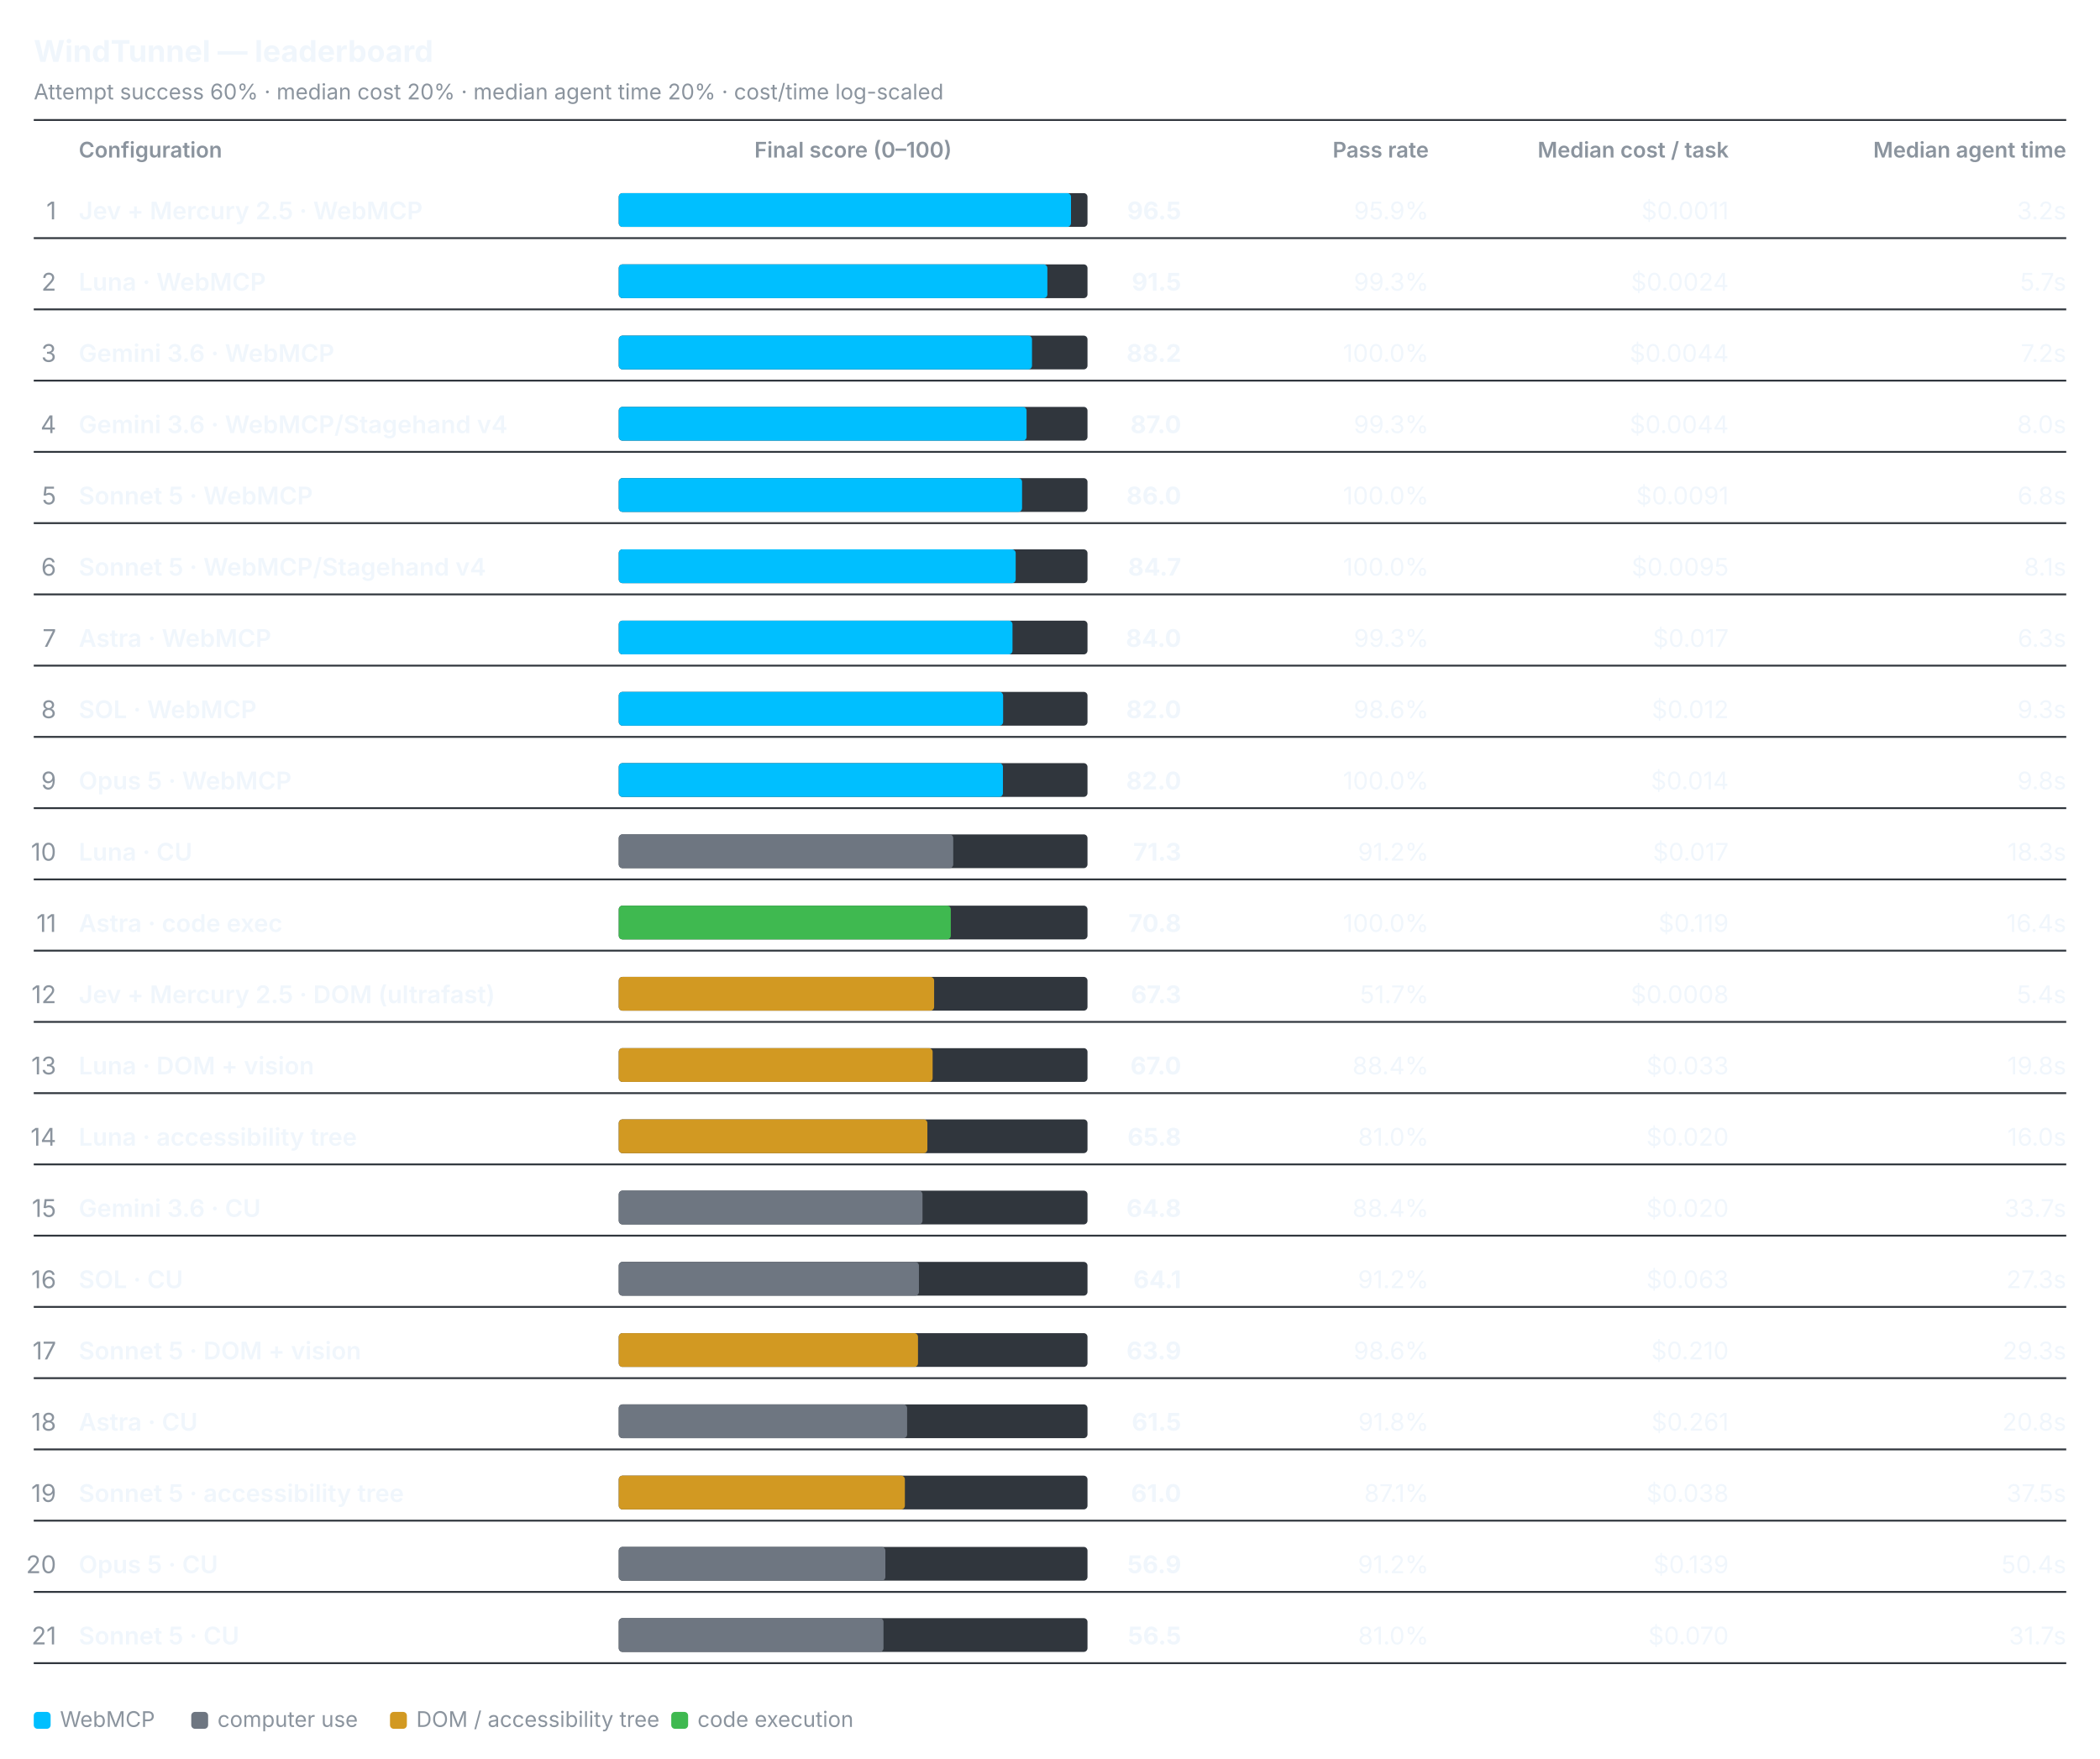
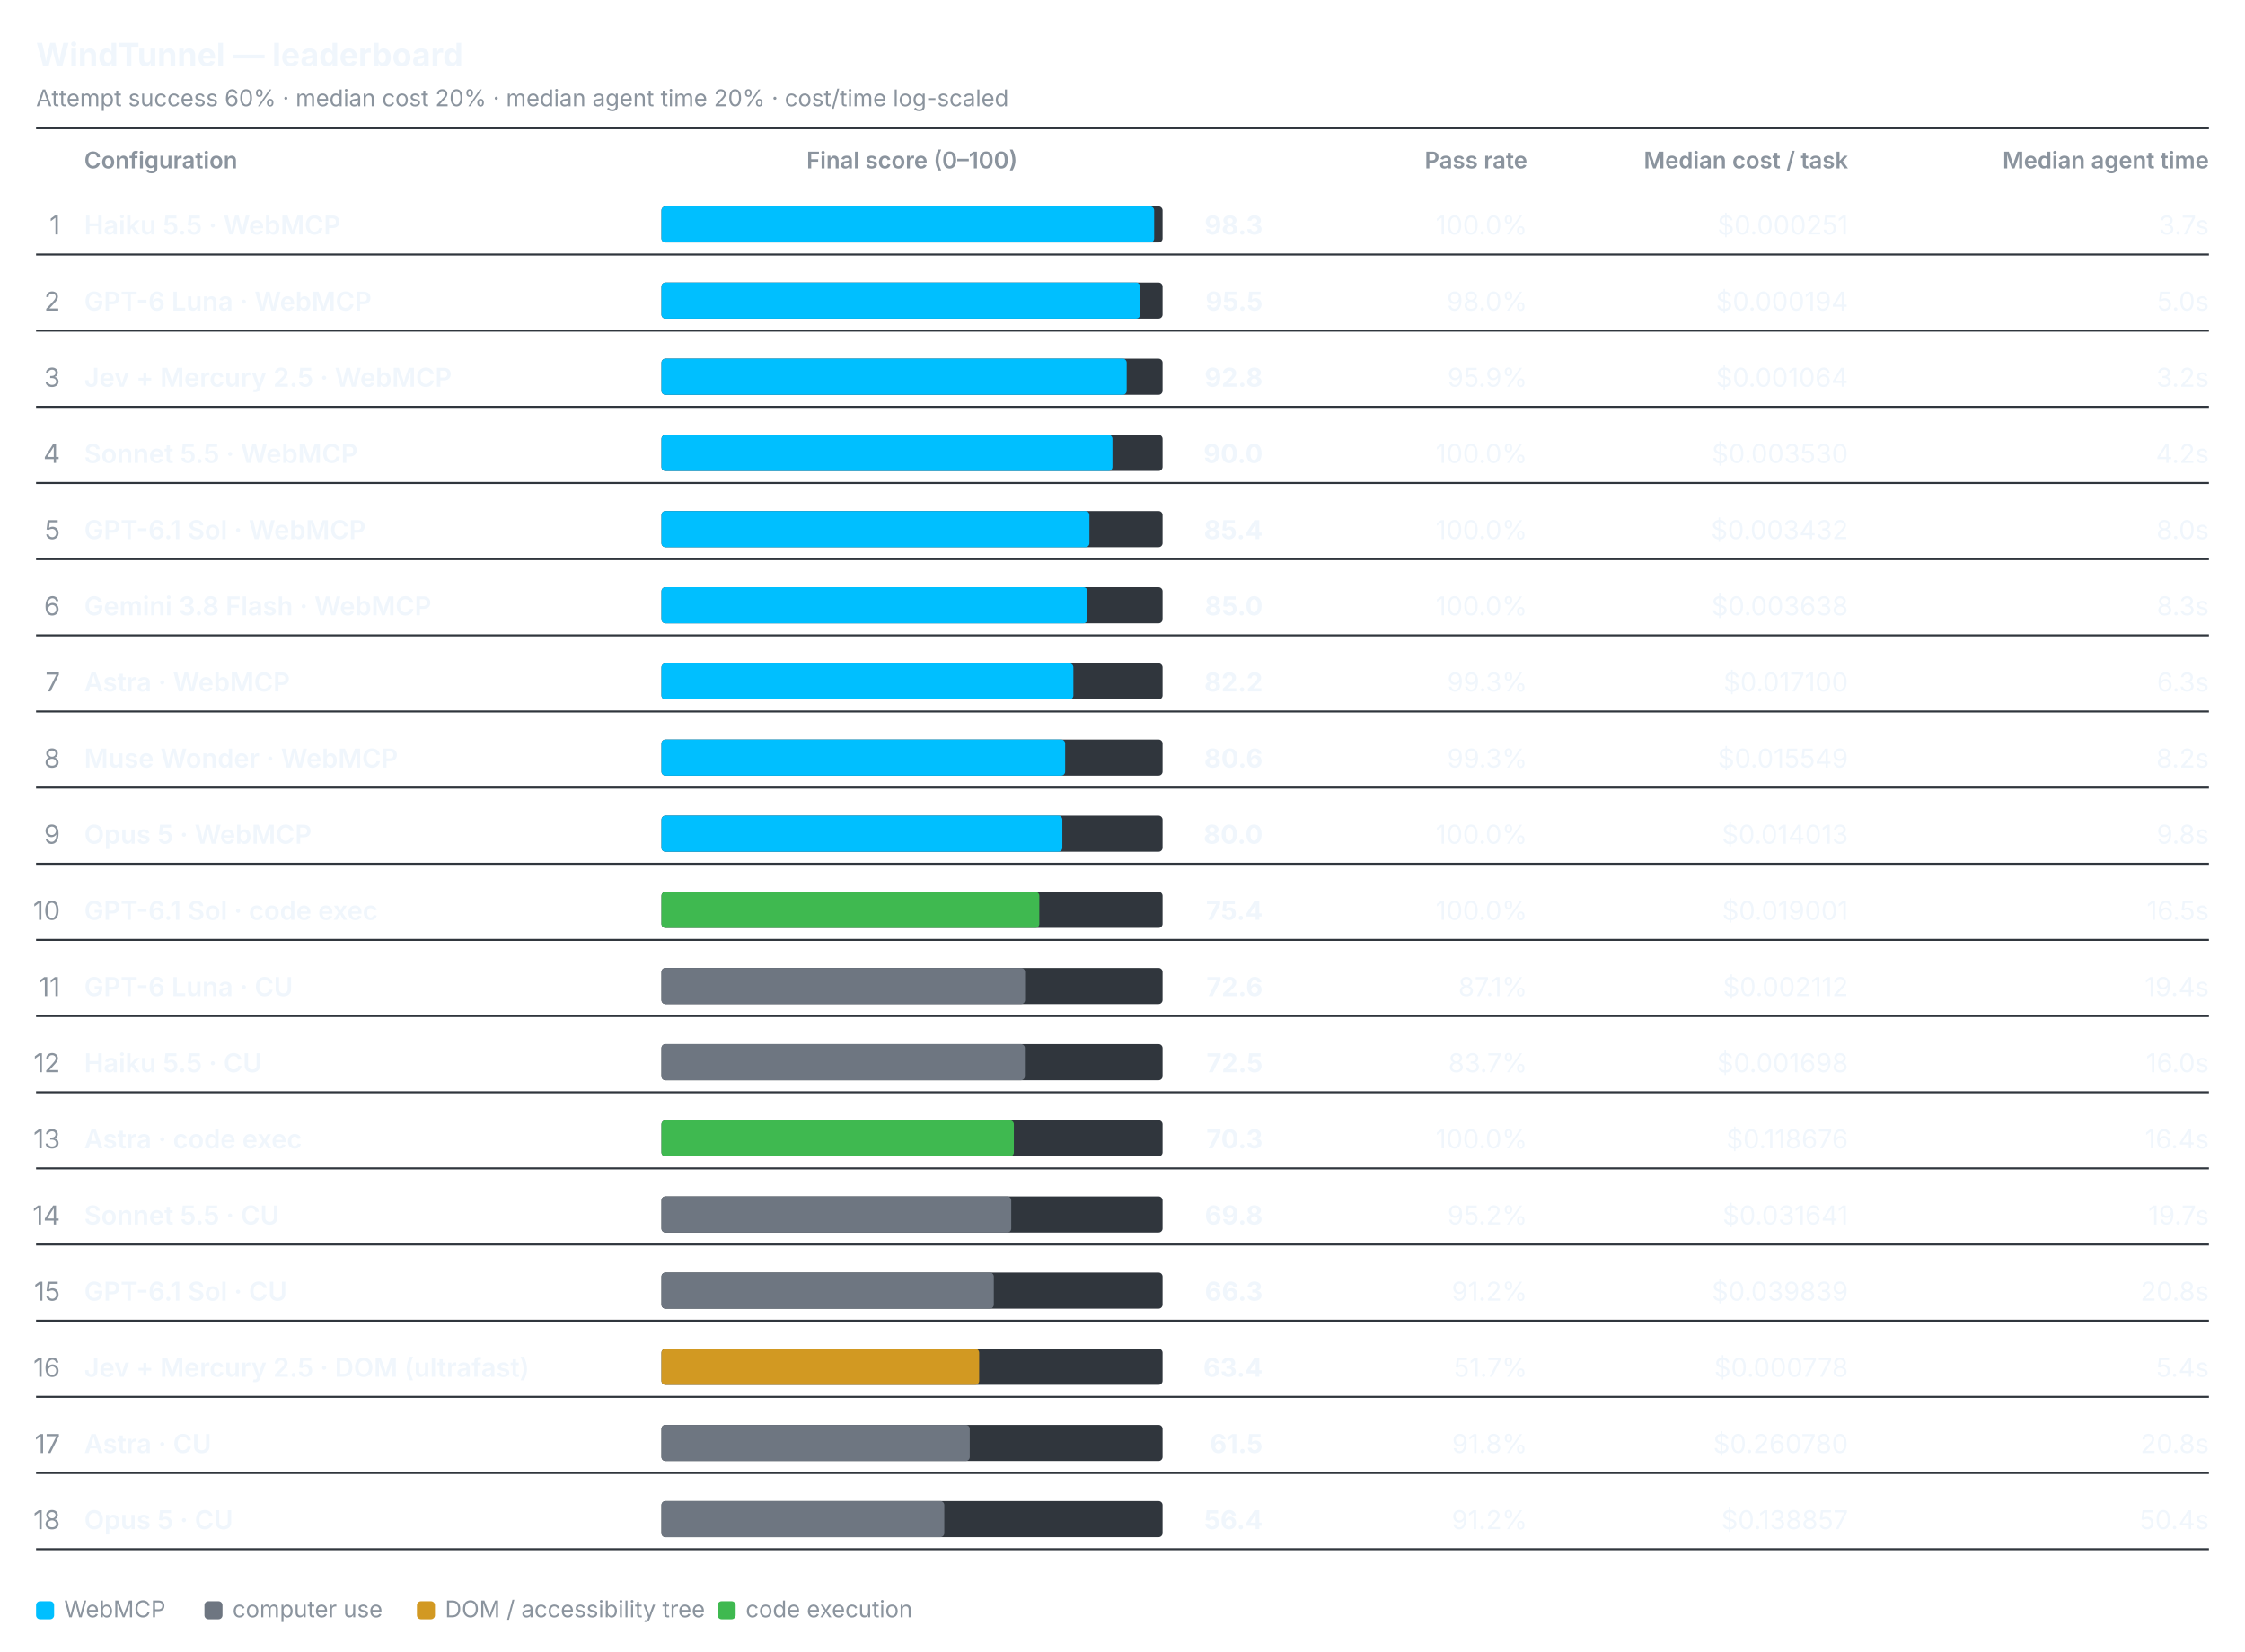
- <svg xmlns="http://www.w3.org/2000/svg" viewBox="0 0 1120 938" width="1120" height="938" font-family="system-ui,-apple-system,sans-serif" font-size="13">
+ <svg xmlns="http://www.w3.org/2000/svg" viewBox="0 0 1120 824" width="1120" height="824" font-family="system-ui,-apple-system,sans-serif" font-size="13">
  <text x="18" y="33" font-size="16" font-weight="650" fill="#f0f6fc">WindTunnel — leaderboard</text>
  <text x="18" y="53" font-size="11.5" fill="#8b949e">Attempt success 60% · median cost 20% · median agent time 20% · cost/time log-scaled</text>
  <line x1="18" y1="64" x2="1102" y2="64" stroke="#30363d" stroke-width="1" />
  <text x="42" y="84" font-size="11.5" font-weight="600" fill="#8b949e">Configuration</text>
  <text x="455" y="84" text-anchor="middle" font-size="11.5" font-weight="600" fill="#8b949e">Final score (0–100)</text>
  <text x="762" y="84" text-anchor="end" font-size="11.5" font-weight="600" fill="#8b949e">Pass rate</text>
  <text x="922" y="84" text-anchor="end" font-size="11.5" font-weight="600" fill="#8b949e">Median cost / task</text>
  <text x="1102" y="84" text-anchor="end" font-size="11.5" font-weight="600" fill="#8b949e">Median agent time</text>
  <line x1="18" y1="127" x2="1102" y2="127" stroke="#30363d" stroke-width="1" />
  <text x="30" y="117" text-anchor="end" fill="#8b949e">1</text>
-   <text x="42" y="117" font-weight="600" fill="#f0f6fc">Jev + Mercury 2.5 · WebMCP</text>
+   <text x="42" y="117" font-weight="600" fill="#f0f6fc">Haiku 5.5 · WebMCP</text>
  <rect x="330" y="103" width="250" height="18" rx="2" fill="#30363d" />
-   <rect x="330" y="103" width="241.2" height="18" rx="2" fill="#00bfff" />
-   <text x="630" y="117" text-anchor="end" font-weight="700" fill="#f0f6fc">96.5</text>
-   <text x="762" y="117" text-anchor="end" fill="#f0f6fc">95.9%</text>
-   <text x="922" y="117" text-anchor="end" fill="#f0f6fc">$0.0011</text>
-   <text x="1102" y="117" text-anchor="end" fill="#f0f6fc">3.2s</text>
+   <rect x="330" y="103" width="245.8" height="18" rx="2" fill="#00bfff" />
+   <text x="630" y="117" text-anchor="end" font-weight="700" fill="#f0f6fc">98.3</text>
+   <text x="762" y="117" text-anchor="end" fill="#f0f6fc">100.0%</text>
+   <text x="922" y="117" text-anchor="end" fill="#f0f6fc">$0.000251</text>
+   <text x="1102" y="117" text-anchor="end" fill="#f0f6fc">3.7s</text>
  <line x1="18" y1="165" x2="1102" y2="165" stroke="#30363d" stroke-width="1" />
  <text x="30" y="155" text-anchor="end" fill="#8b949e">2</text>
-   <text x="42" y="155" font-weight="600" fill="#f0f6fc">Luna · WebMCP</text>
+   <text x="42" y="155" font-weight="600" fill="#f0f6fc">GPT-6 Luna · WebMCP</text>
  <rect x="330" y="141" width="250" height="18" rx="2" fill="#30363d" />
-   <rect x="330" y="141" width="228.6" height="18" rx="2" fill="#00bfff" />
-   <text x="630" y="155" text-anchor="end" font-weight="700" fill="#f0f6fc">91.5</text>
-   <text x="762" y="155" text-anchor="end" fill="#f0f6fc">99.3%</text>
-   <text x="922" y="155" text-anchor="end" fill="#f0f6fc">$0.0024</text>
-   <text x="1102" y="155" text-anchor="end" fill="#f0f6fc">5.7s</text>
+   <rect x="330" y="141" width="238.8" height="18" rx="2" fill="#00bfff" />
+   <text x="630" y="155" text-anchor="end" font-weight="700" fill="#f0f6fc">95.5</text>
+   <text x="762" y="155" text-anchor="end" fill="#f0f6fc">98.0%</text>
+   <text x="922" y="155" text-anchor="end" fill="#f0f6fc">$0.000194</text>
+   <text x="1102" y="155" text-anchor="end" fill="#f0f6fc">5.0s</text>
  <line x1="18" y1="203" x2="1102" y2="203" stroke="#30363d" stroke-width="1" />
  <text x="30" y="193" text-anchor="end" fill="#8b949e">3</text>
-   <text x="42" y="193" font-weight="600" fill="#f0f6fc">Gemini 3.6 · WebMCP</text>
+   <text x="42" y="193" font-weight="600" fill="#f0f6fc">Jev + Mercury 2.5 · WebMCP</text>
  <rect x="330" y="179" width="250" height="18" rx="2" fill="#30363d" />
-   <rect x="330" y="179" width="220.4" height="18" rx="2" fill="#00bfff" />
-   <text x="630" y="193" text-anchor="end" font-weight="700" fill="#f0f6fc">88.2</text>
-   <text x="762" y="193" text-anchor="end" fill="#f0f6fc">100.0%</text>
-   <text x="922" y="193" text-anchor="end" fill="#f0f6fc">$0.0044</text>
-   <text x="1102" y="193" text-anchor="end" fill="#f0f6fc">7.2s</text>
+   <rect x="330" y="179" width="232.1" height="18" rx="2" fill="#00bfff" />
+   <text x="630" y="193" text-anchor="end" font-weight="700" fill="#f0f6fc">92.8</text>
+   <text x="762" y="193" text-anchor="end" fill="#f0f6fc">95.9%</text>
+   <text x="922" y="193" text-anchor="end" fill="#f0f6fc">$0.001064</text>
+   <text x="1102" y="193" text-anchor="end" fill="#f0f6fc">3.2s</text>
  <line x1="18" y1="241" x2="1102" y2="241" stroke="#30363d" stroke-width="1" />
  <text x="30" y="231" text-anchor="end" fill="#8b949e">4</text>
-   <text x="42" y="231" font-weight="600" fill="#f0f6fc">Gemini 3.6 · WebMCP/Stagehand v4</text>
+   <text x="42" y="231" font-weight="600" fill="#f0f6fc">Sonnet 5.5 · WebMCP</text>
  <rect x="330" y="217" width="250" height="18" rx="2" fill="#30363d" />
-   <rect x="330" y="217" width="217.5" height="18" rx="2" fill="#00bfff" />
-   <text x="630" y="231" text-anchor="end" font-weight="700" fill="#f0f6fc">87.0</text>
-   <text x="762" y="231" text-anchor="end" fill="#f0f6fc">99.3%</text>
-   <text x="922" y="231" text-anchor="end" fill="#f0f6fc">$0.0044</text>
-   <text x="1102" y="231" text-anchor="end" fill="#f0f6fc">8.0s</text>
+   <rect x="330" y="217" width="225.0" height="18" rx="2" fill="#00bfff" />
+   <text x="630" y="231" text-anchor="end" font-weight="700" fill="#f0f6fc">90.0</text>
+   <text x="762" y="231" text-anchor="end" fill="#f0f6fc">100.0%</text>
+   <text x="922" y="231" text-anchor="end" fill="#f0f6fc">$0.003530</text>
+   <text x="1102" y="231" text-anchor="end" fill="#f0f6fc">4.2s</text>
  <line x1="18" y1="279" x2="1102" y2="279" stroke="#30363d" stroke-width="1" />
  <text x="30" y="269" text-anchor="end" fill="#8b949e">5</text>
-   <text x="42" y="269" font-weight="600" fill="#f0f6fc">Sonnet 5 · WebMCP</text>
+   <text x="42" y="269" font-weight="600" fill="#f0f6fc">GPT-6.1 Sol · WebMCP</text>
  <rect x="330" y="255" width="250" height="18" rx="2" fill="#30363d" />
-   <rect x="330" y="255" width="215.1" height="18" rx="2" fill="#00bfff" />
-   <text x="630" y="269" text-anchor="end" font-weight="700" fill="#f0f6fc">86.0</text>
+   <rect x="330" y="255" width="213.5" height="18" rx="2" fill="#00bfff" />
+   <text x="630" y="269" text-anchor="end" font-weight="700" fill="#f0f6fc">85.4</text>
  <text x="762" y="269" text-anchor="end" fill="#f0f6fc">100.0%</text>
-   <text x="922" y="269" text-anchor="end" fill="#f0f6fc">$0.0091</text>
-   <text x="1102" y="269" text-anchor="end" fill="#f0f6fc">6.8s</text>
+   <text x="922" y="269" text-anchor="end" fill="#f0f6fc">$0.003432</text>
+   <text x="1102" y="269" text-anchor="end" fill="#f0f6fc">8.0s</text>
  <line x1="18" y1="317" x2="1102" y2="317" stroke="#30363d" stroke-width="1" />
  <text x="30" y="307" text-anchor="end" fill="#8b949e">6</text>
-   <text x="42" y="307" font-weight="600" fill="#f0f6fc">Sonnet 5 · WebMCP/Stagehand v4</text>
+   <text x="42" y="307" font-weight="600" fill="#f0f6fc">Gemini 3.8 Flash · WebMCP</text>
  <rect x="330" y="293" width="250" height="18" rx="2" fill="#30363d" />
-   <rect x="330" y="293" width="211.7" height="18" rx="2" fill="#00bfff" />
-   <text x="630" y="307" text-anchor="end" font-weight="700" fill="#f0f6fc">84.7</text>
+   <rect x="330" y="293" width="212.5" height="18" rx="2" fill="#00bfff" />
+   <text x="630" y="307" text-anchor="end" font-weight="700" fill="#f0f6fc">85.0</text>
  <text x="762" y="307" text-anchor="end" fill="#f0f6fc">100.0%</text>
-   <text x="922" y="307" text-anchor="end" fill="#f0f6fc">$0.0095</text>
-   <text x="1102" y="307" text-anchor="end" fill="#f0f6fc">8.1s</text>
+   <text x="922" y="307" text-anchor="end" fill="#f0f6fc">$0.003638</text>
+   <text x="1102" y="307" text-anchor="end" fill="#f0f6fc">8.3s</text>
  <line x1="18" y1="355" x2="1102" y2="355" stroke="#30363d" stroke-width="1" />
  <text x="30" y="345" text-anchor="end" fill="#8b949e">7</text>
  <text x="42" y="345" font-weight="600" fill="#f0f6fc">Astra · WebMCP</text>
  <rect x="330" y="331" width="250" height="18" rx="2" fill="#30363d" />
-   <rect x="330" y="331" width="210.0" height="18" rx="2" fill="#00bfff" />
-   <text x="630" y="345" text-anchor="end" font-weight="700" fill="#f0f6fc">84.0</text>
+   <rect x="330" y="331" width="205.5" height="18" rx="2" fill="#00bfff" />
+   <text x="630" y="345" text-anchor="end" font-weight="700" fill="#f0f6fc">82.2</text>
  <text x="762" y="345" text-anchor="end" fill="#f0f6fc">99.3%</text>
-   <text x="922" y="345" text-anchor="end" fill="#f0f6fc">$0.017</text>
+   <text x="922" y="345" text-anchor="end" fill="#f0f6fc">$0.017100</text>
  <text x="1102" y="345" text-anchor="end" fill="#f0f6fc">6.3s</text>
  <line x1="18" y1="393" x2="1102" y2="393" stroke="#30363d" stroke-width="1" />
  <text x="30" y="383" text-anchor="end" fill="#8b949e">8</text>
-   <text x="42" y="383" font-weight="600" fill="#f0f6fc">SOL · WebMCP</text>
+   <text x="42" y="383" font-weight="600" fill="#f0f6fc">Muse Wonder · WebMCP</text>
  <rect x="330" y="369" width="250" height="18" rx="2" fill="#30363d" />
-   <rect x="330" y="369" width="205.0" height="18" rx="2" fill="#00bfff" />
-   <text x="630" y="383" text-anchor="end" font-weight="700" fill="#f0f6fc">82.0</text>
-   <text x="762" y="383" text-anchor="end" fill="#f0f6fc">98.6%</text>
-   <text x="922" y="383" text-anchor="end" fill="#f0f6fc">$0.012</text>
-   <text x="1102" y="383" text-anchor="end" fill="#f0f6fc">9.3s</text>
+   <rect x="330" y="369" width="201.4" height="18" rx="2" fill="#00bfff" />
+   <text x="630" y="383" text-anchor="end" font-weight="700" fill="#f0f6fc">80.6</text>
+   <text x="762" y="383" text-anchor="end" fill="#f0f6fc">99.3%</text>
+   <text x="922" y="383" text-anchor="end" fill="#f0f6fc">$0.015549</text>
+   <text x="1102" y="383" text-anchor="end" fill="#f0f6fc">8.2s</text>
  <line x1="18" y1="431" x2="1102" y2="431" stroke="#30363d" stroke-width="1" />
  <text x="30" y="421" text-anchor="end" fill="#8b949e">9</text>
  <text x="42" y="421" font-weight="600" fill="#f0f6fc">Opus 5 · WebMCP</text>
  <rect x="330" y="407" width="250" height="18" rx="2" fill="#30363d" />
-   <rect x="330" y="407" width="204.9" height="18" rx="2" fill="#00bfff" />
-   <text x="630" y="421" text-anchor="end" font-weight="700" fill="#f0f6fc">82.0</text>
+   <rect x="330" y="407" width="200.0" height="18" rx="2" fill="#00bfff" />
+   <text x="630" y="421" text-anchor="end" font-weight="700" fill="#f0f6fc">80.0</text>
  <text x="762" y="421" text-anchor="end" fill="#f0f6fc">100.0%</text>
-   <text x="922" y="421" text-anchor="end" fill="#f0f6fc">$0.014</text>
+   <text x="922" y="421" text-anchor="end" fill="#f0f6fc">$0.014013</text>
  <text x="1102" y="421" text-anchor="end" fill="#f0f6fc">9.8s</text>
  <line x1="18" y1="469" x2="1102" y2="469" stroke="#30363d" stroke-width="1" />
  <text x="30" y="459" text-anchor="end" fill="#8b949e">10</text>
-   <text x="42" y="459" font-weight="600" fill="#f0f6fc">Luna · CU</text>
+   <text x="42" y="459" font-weight="600" fill="#f0f6fc">GPT-6.1 Sol · code exec</text>
  <rect x="330" y="445" width="250" height="18" rx="2" fill="#30363d" />
-   <rect x="330" y="445" width="178.4" height="18" rx="2" fill="#6e7681" />
-   <text x="630" y="459" text-anchor="end" font-weight="700" fill="#f0f6fc">71.3</text>
-   <text x="762" y="459" text-anchor="end" fill="#f0f6fc">91.2%</text>
-   <text x="922" y="459" text-anchor="end" fill="#f0f6fc">$0.017</text>
-   <text x="1102" y="459" text-anchor="end" fill="#f0f6fc">18.3s</text>
+   <rect x="330" y="445" width="188.5" height="18" rx="2" fill="#3fb950" />
+   <text x="630" y="459" text-anchor="end" font-weight="700" fill="#f0f6fc">75.4</text>
+   <text x="762" y="459" text-anchor="end" fill="#f0f6fc">100.0%</text>
+   <text x="922" y="459" text-anchor="end" fill="#f0f6fc">$0.019001</text>
+   <text x="1102" y="459" text-anchor="end" fill="#f0f6fc">16.5s</text>
  <line x1="18" y1="507" x2="1102" y2="507" stroke="#30363d" stroke-width="1" />
  <text x="30" y="497" text-anchor="end" fill="#8b949e">11</text>
-   <text x="42" y="497" font-weight="600" fill="#f0f6fc">Astra · code exec</text>
+   <text x="42" y="497" font-weight="600" fill="#f0f6fc">GPT-6 Luna · CU</text>
  <rect x="330" y="483" width="250" height="18" rx="2" fill="#30363d" />
-   <rect x="330" y="483" width="177.1" height="18" rx="2" fill="#3fb950" />
-   <text x="630" y="497" text-anchor="end" font-weight="700" fill="#f0f6fc">70.8</text>
-   <text x="762" y="497" text-anchor="end" fill="#f0f6fc">100.0%</text>
-   <text x="922" y="497" text-anchor="end" fill="#f0f6fc">$0.119</text>
-   <text x="1102" y="497" text-anchor="end" fill="#f0f6fc">16.4s</text>
+   <rect x="330" y="483" width="181.4" height="18" rx="2" fill="#6e7681" />
+   <text x="630" y="497" text-anchor="end" font-weight="700" fill="#f0f6fc">72.6</text>
+   <text x="762" y="497" text-anchor="end" fill="#f0f6fc">87.1%</text>
+   <text x="922" y="497" text-anchor="end" fill="#f0f6fc">$0.002112</text>
+   <text x="1102" y="497" text-anchor="end" fill="#f0f6fc">19.4s</text>
  <line x1="18" y1="545" x2="1102" y2="545" stroke="#30363d" stroke-width="1" />
  <text x="30" y="535" text-anchor="end" fill="#8b949e">12</text>
-   <text x="42" y="535" font-weight="600" fill="#f0f6fc">Jev + Mercury 2.5 · DOM (ultrafast)</text>
+   <text x="42" y="535" font-weight="600" fill="#f0f6fc">Haiku 5.5 · CU</text>
  <rect x="330" y="521" width="250" height="18" rx="2" fill="#30363d" />
-   <rect x="330" y="521" width="168.2" height="18" rx="2" fill="#d29922" />
-   <text x="630" y="535" text-anchor="end" font-weight="700" fill="#f0f6fc">67.3</text>
-   <text x="762" y="535" text-anchor="end" fill="#f0f6fc">51.7%</text>
-   <text x="922" y="535" text-anchor="end" fill="#f0f6fc">$0.0008</text>
-   <text x="1102" y="535" text-anchor="end" fill="#f0f6fc">5.4s</text>
+   <rect x="330" y="521" width="181.3" height="18" rx="2" fill="#6e7681" />
+   <text x="630" y="535" text-anchor="end" font-weight="700" fill="#f0f6fc">72.5</text>
+   <text x="762" y="535" text-anchor="end" fill="#f0f6fc">83.7%</text>
+   <text x="922" y="535" text-anchor="end" fill="#f0f6fc">$0.001698</text>
+   <text x="1102" y="535" text-anchor="end" fill="#f0f6fc">16.0s</text>
  <line x1="18" y1="583" x2="1102" y2="583" stroke="#30363d" stroke-width="1" />
  <text x="30" y="573" text-anchor="end" fill="#8b949e">13</text>
-   <text x="42" y="573" font-weight="600" fill="#f0f6fc">Luna · DOM + vision</text>
+   <text x="42" y="573" font-weight="600" fill="#f0f6fc">Astra · code exec</text>
  <rect x="330" y="559" width="250" height="18" rx="2" fill="#30363d" />
-   <rect x="330" y="559" width="167.4" height="18" rx="2" fill="#d29922" />
-   <text x="630" y="573" text-anchor="end" font-weight="700" fill="#f0f6fc">67.0</text>
-   <text x="762" y="573" text-anchor="end" fill="#f0f6fc">88.4%</text>
-   <text x="922" y="573" text-anchor="end" fill="#f0f6fc">$0.033</text>
-   <text x="1102" y="573" text-anchor="end" fill="#f0f6fc">19.8s</text>
+   <rect x="330" y="559" width="175.8" height="18" rx="2" fill="#3fb950" />
+   <text x="630" y="573" text-anchor="end" font-weight="700" fill="#f0f6fc">70.3</text>
+   <text x="762" y="573" text-anchor="end" fill="#f0f6fc">100.0%</text>
+   <text x="922" y="573" text-anchor="end" fill="#f0f6fc">$0.118676</text>
+   <text x="1102" y="573" text-anchor="end" fill="#f0f6fc">16.4s</text>
  <line x1="18" y1="621" x2="1102" y2="621" stroke="#30363d" stroke-width="1" />
  <text x="30" y="611" text-anchor="end" fill="#8b949e">14</text>
-   <text x="42" y="611" font-weight="600" fill="#f0f6fc">Luna · accessibility tree</text>
+   <text x="42" y="611" font-weight="600" fill="#f0f6fc">Sonnet 5.5 · CU</text>
  <rect x="330" y="597" width="250" height="18" rx="2" fill="#30363d" />
-   <rect x="330" y="597" width="164.6" height="18" rx="2" fill="#d29922" />
-   <text x="630" y="611" text-anchor="end" font-weight="700" fill="#f0f6fc">65.8</text>
-   <text x="762" y="611" text-anchor="end" fill="#f0f6fc">81.0%</text>
-   <text x="922" y="611" text-anchor="end" fill="#f0f6fc">$0.020</text>
-   <text x="1102" y="611" text-anchor="end" fill="#f0f6fc">16.0s</text>
+   <rect x="330" y="597" width="174.5" height="18" rx="2" fill="#6e7681" />
+   <text x="630" y="611" text-anchor="end" font-weight="700" fill="#f0f6fc">69.8</text>
+   <text x="762" y="611" text-anchor="end" fill="#f0f6fc">95.2%</text>
+   <text x="922" y="611" text-anchor="end" fill="#f0f6fc">$0.031641</text>
+   <text x="1102" y="611" text-anchor="end" fill="#f0f6fc">19.7s</text>
  <line x1="18" y1="659" x2="1102" y2="659" stroke="#30363d" stroke-width="1" />
  <text x="30" y="649" text-anchor="end" fill="#8b949e">15</text>
-   <text x="42" y="649" font-weight="600" fill="#f0f6fc">Gemini 3.6 · CU</text>
+   <text x="42" y="649" font-weight="600" fill="#f0f6fc">GPT-6.1 Sol · CU</text>
  <rect x="330" y="635" width="250" height="18" rx="2" fill="#30363d" />
-   <rect x="330" y="635" width="162.0" height="18" rx="2" fill="#6e7681" />
-   <text x="630" y="649" text-anchor="end" font-weight="700" fill="#f0f6fc">64.8</text>
-   <text x="762" y="649" text-anchor="end" fill="#f0f6fc">88.4%</text>
-   <text x="922" y="649" text-anchor="end" fill="#f0f6fc">$0.020</text>
-   <text x="1102" y="649" text-anchor="end" fill="#f0f6fc">33.7s</text>
+   <rect x="330" y="635" width="165.8" height="18" rx="2" fill="#6e7681" />
+   <text x="630" y="649" text-anchor="end" font-weight="700" fill="#f0f6fc">66.3</text>
+   <text x="762" y="649" text-anchor="end" fill="#f0f6fc">91.2%</text>
+   <text x="922" y="649" text-anchor="end" fill="#f0f6fc">$0.039839</text>
+   <text x="1102" y="649" text-anchor="end" fill="#f0f6fc">20.8s</text>
  <line x1="18" y1="697" x2="1102" y2="697" stroke="#30363d" stroke-width="1" />
  <text x="30" y="687" text-anchor="end" fill="#8b949e">16</text>
-   <text x="42" y="687" font-weight="600" fill="#f0f6fc">SOL · CU</text>
+   <text x="42" y="687" font-weight="600" fill="#f0f6fc">Jev + Mercury 2.5 · DOM (ultrafast)</text>
  <rect x="330" y="673" width="250" height="18" rx="2" fill="#30363d" />
-   <rect x="330" y="673" width="160.1" height="18" rx="2" fill="#6e7681" />
-   <text x="630" y="687" text-anchor="end" font-weight="700" fill="#f0f6fc">64.1</text>
-   <text x="762" y="687" text-anchor="end" fill="#f0f6fc">91.2%</text>
-   <text x="922" y="687" text-anchor="end" fill="#f0f6fc">$0.063</text>
-   <text x="1102" y="687" text-anchor="end" fill="#f0f6fc">27.3s</text>
+   <rect x="330" y="673" width="158.5" height="18" rx="2" fill="#d29922" />
+   <text x="630" y="687" text-anchor="end" font-weight="700" fill="#f0f6fc">63.4</text>
+   <text x="762" y="687" text-anchor="end" fill="#f0f6fc">51.7%</text>
+   <text x="922" y="687" text-anchor="end" fill="#f0f6fc">$0.000778</text>
+   <text x="1102" y="687" text-anchor="end" fill="#f0f6fc">5.4s</text>
  <line x1="18" y1="735" x2="1102" y2="735" stroke="#30363d" stroke-width="1" />
  <text x="30" y="725" text-anchor="end" fill="#8b949e">17</text>
-   <text x="42" y="725" font-weight="600" fill="#f0f6fc">Sonnet 5 · DOM + vision</text>
+   <text x="42" y="725" font-weight="600" fill="#f0f6fc">Astra · CU</text>
  <rect x="330" y="711" width="250" height="18" rx="2" fill="#30363d" />
-   <rect x="330" y="711" width="159.6" height="18" rx="2" fill="#d29922" />
-   <text x="630" y="725" text-anchor="end" font-weight="700" fill="#f0f6fc">63.9</text>
-   <text x="762" y="725" text-anchor="end" fill="#f0f6fc">98.6%</text>
-   <text x="922" y="725" text-anchor="end" fill="#f0f6fc">$0.210</text>
-   <text x="1102" y="725" text-anchor="end" fill="#f0f6fc">29.3s</text>
+   <rect x="330" y="711" width="153.8" height="18" rx="2" fill="#6e7681" />
+   <text x="630" y="725" text-anchor="end" font-weight="700" fill="#f0f6fc">61.5</text>
+   <text x="762" y="725" text-anchor="end" fill="#f0f6fc">91.8%</text>
+   <text x="922" y="725" text-anchor="end" fill="#f0f6fc">$0.260780</text>
+   <text x="1102" y="725" text-anchor="end" fill="#f0f6fc">20.8s</text>
  <line x1="18" y1="773" x2="1102" y2="773" stroke="#30363d" stroke-width="1" />
  <text x="30" y="763" text-anchor="end" fill="#8b949e">18</text>
-   <text x="42" y="763" font-weight="600" fill="#f0f6fc">Astra · CU</text>
+   <text x="42" y="763" font-weight="600" fill="#f0f6fc">Opus 5 · CU</text>
  <rect x="330" y="749" width="250" height="18" rx="2" fill="#30363d" />
-   <rect x="330" y="749" width="153.8" height="18" rx="2" fill="#6e7681" />
-   <text x="630" y="763" text-anchor="end" font-weight="700" fill="#f0f6fc">61.5</text>
-   <text x="762" y="763" text-anchor="end" fill="#f0f6fc">91.8%</text>
-   <text x="922" y="763" text-anchor="end" fill="#f0f6fc">$0.261</text>
-   <text x="1102" y="763" text-anchor="end" fill="#f0f6fc">20.8s</text>
-   <line x1="18" y1="811" x2="1102" y2="811" stroke="#30363d" stroke-width="1" />
-   <text x="30" y="801" text-anchor="end" fill="#8b949e">19</text>
-   <text x="42" y="801" font-weight="600" fill="#f0f6fc">Sonnet 5 · accessibility tree</text>
-   <rect x="330" y="787" width="250" height="18" rx="2" fill="#30363d" />
-   <rect x="330" y="787" width="152.6" height="18" rx="2" fill="#d29922" />
-   <text x="630" y="801" text-anchor="end" font-weight="700" fill="#f0f6fc">61.0</text>
-   <text x="762" y="801" text-anchor="end" fill="#f0f6fc">87.1%</text>
-   <text x="922" y="801" text-anchor="end" fill="#f0f6fc">$0.038</text>
-   <text x="1102" y="801" text-anchor="end" fill="#f0f6fc">37.5s</text>
-   <line x1="18" y1="849" x2="1102" y2="849" stroke="#30363d" stroke-width="1" />
-   <text x="30" y="839" text-anchor="end" fill="#8b949e">20</text>
-   <text x="42" y="839" font-weight="600" fill="#f0f6fc">Opus 5 · CU</text>
-   <rect x="330" y="825" width="250" height="18" rx="2" fill="#30363d" />
-   <rect x="330" y="825" width="142.2" height="18" rx="2" fill="#6e7681" />
-   <text x="630" y="839" text-anchor="end" font-weight="700" fill="#f0f6fc">56.9</text>
-   <text x="762" y="839" text-anchor="end" fill="#f0f6fc">91.2%</text>
-   <text x="922" y="839" text-anchor="end" fill="#f0f6fc">$0.139</text>
-   <text x="1102" y="839" text-anchor="end" fill="#f0f6fc">50.4s</text>
-   <line x1="18" y1="887" x2="1102" y2="887" stroke="#30363d" stroke-width="1" />
-   <text x="30" y="877" text-anchor="end" fill="#8b949e">21</text>
-   <text x="42" y="877" font-weight="600" fill="#f0f6fc">Sonnet 5 · CU</text>
-   <rect x="330" y="863" width="250" height="18" rx="2" fill="#30363d" />
-   <rect x="330" y="863" width="141.2" height="18" rx="2" fill="#6e7681" />
-   <text x="630" y="877" text-anchor="end" font-weight="700" fill="#f0f6fc">56.5</text>
-   <text x="762" y="877" text-anchor="end" fill="#f0f6fc">81.0%</text>
-   <text x="922" y="877" text-anchor="end" fill="#f0f6fc">$0.070</text>
-   <text x="1102" y="877" text-anchor="end" fill="#f0f6fc">31.7s</text>
-   <rect x="18" y="913" width="9" height="9" rx="2" fill="#00bfff" />
-   <text x="32" y="921" font-size="11.5" fill="#8b949e">WebMCP</text>
-   <rect x="102" y="913" width="9" height="9" rx="2" fill="#6e7681" />
-   <text x="116" y="921" font-size="11.5" fill="#8b949e">computer use</text>
-   <rect x="208" y="913" width="9" height="9" rx="2" fill="#d29922" />
-   <text x="222" y="921" font-size="11.5" fill="#8b949e">DOM / accessibility tree</text>
-   <rect x="358" y="913" width="9" height="9" rx="2" fill="#3fb950" />
-   <text x="372" y="921" font-size="11.5" fill="#8b949e">code execution</text>
+   <rect x="330" y="749" width="141.1" height="18" rx="2" fill="#6e7681" />
+   <text x="630" y="763" text-anchor="end" font-weight="700" fill="#f0f6fc">56.4</text>
+   <text x="762" y="763" text-anchor="end" fill="#f0f6fc">91.2%</text>
+   <text x="922" y="763" text-anchor="end" fill="#f0f6fc">$0.138857</text>
+   <text x="1102" y="763" text-anchor="end" fill="#f0f6fc">50.4s</text>
+   <rect x="18" y="799" width="9" height="9" rx="2" fill="#00bfff" />
+   <text x="32" y="807" font-size="11.5" fill="#8b949e">WebMCP</text>
+   <rect x="102" y="799" width="9" height="9" rx="2" fill="#6e7681" />
+   <text x="116" y="807" font-size="11.5" fill="#8b949e">computer use</text>
+   <rect x="208" y="799" width="9" height="9" rx="2" fill="#d29922" />
+   <text x="222" y="807" font-size="11.5" fill="#8b949e">DOM / accessibility tree</text>
+   <rect x="358" y="799" width="9" height="9" rx="2" fill="#3fb950" />
+   <text x="372" y="807" font-size="11.5" fill="#8b949e">code execution</text>
</svg>
